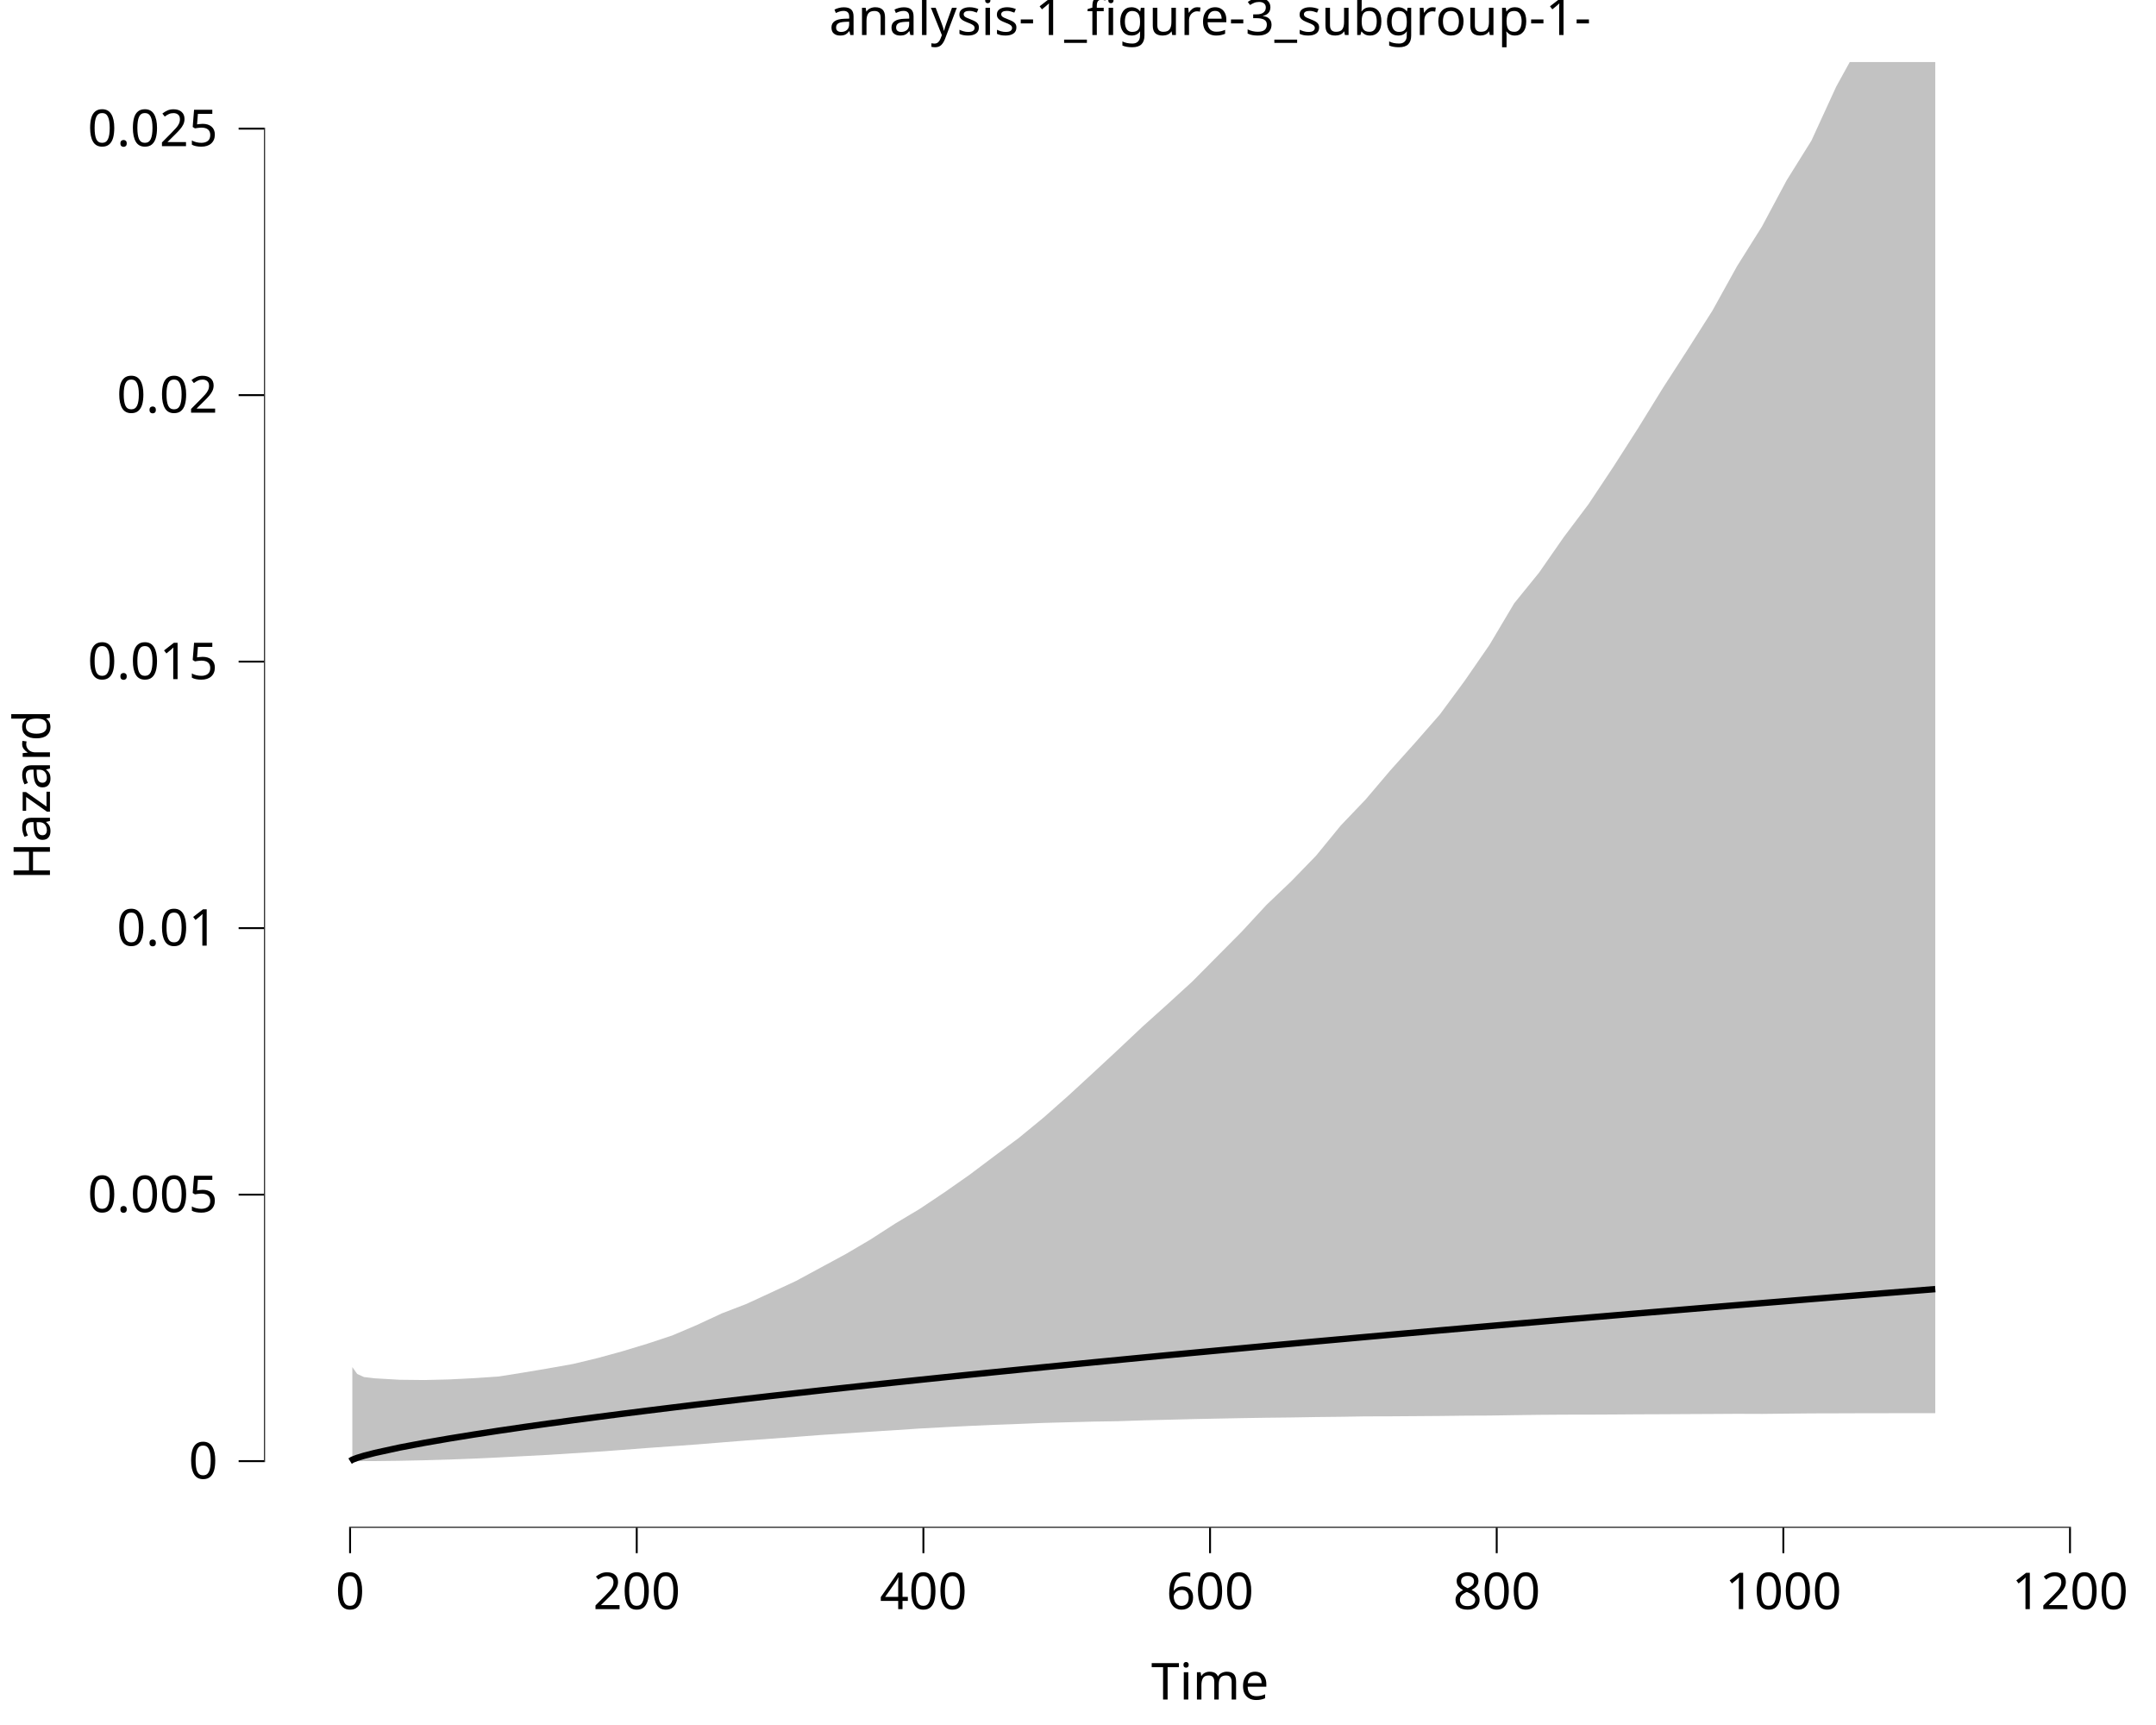
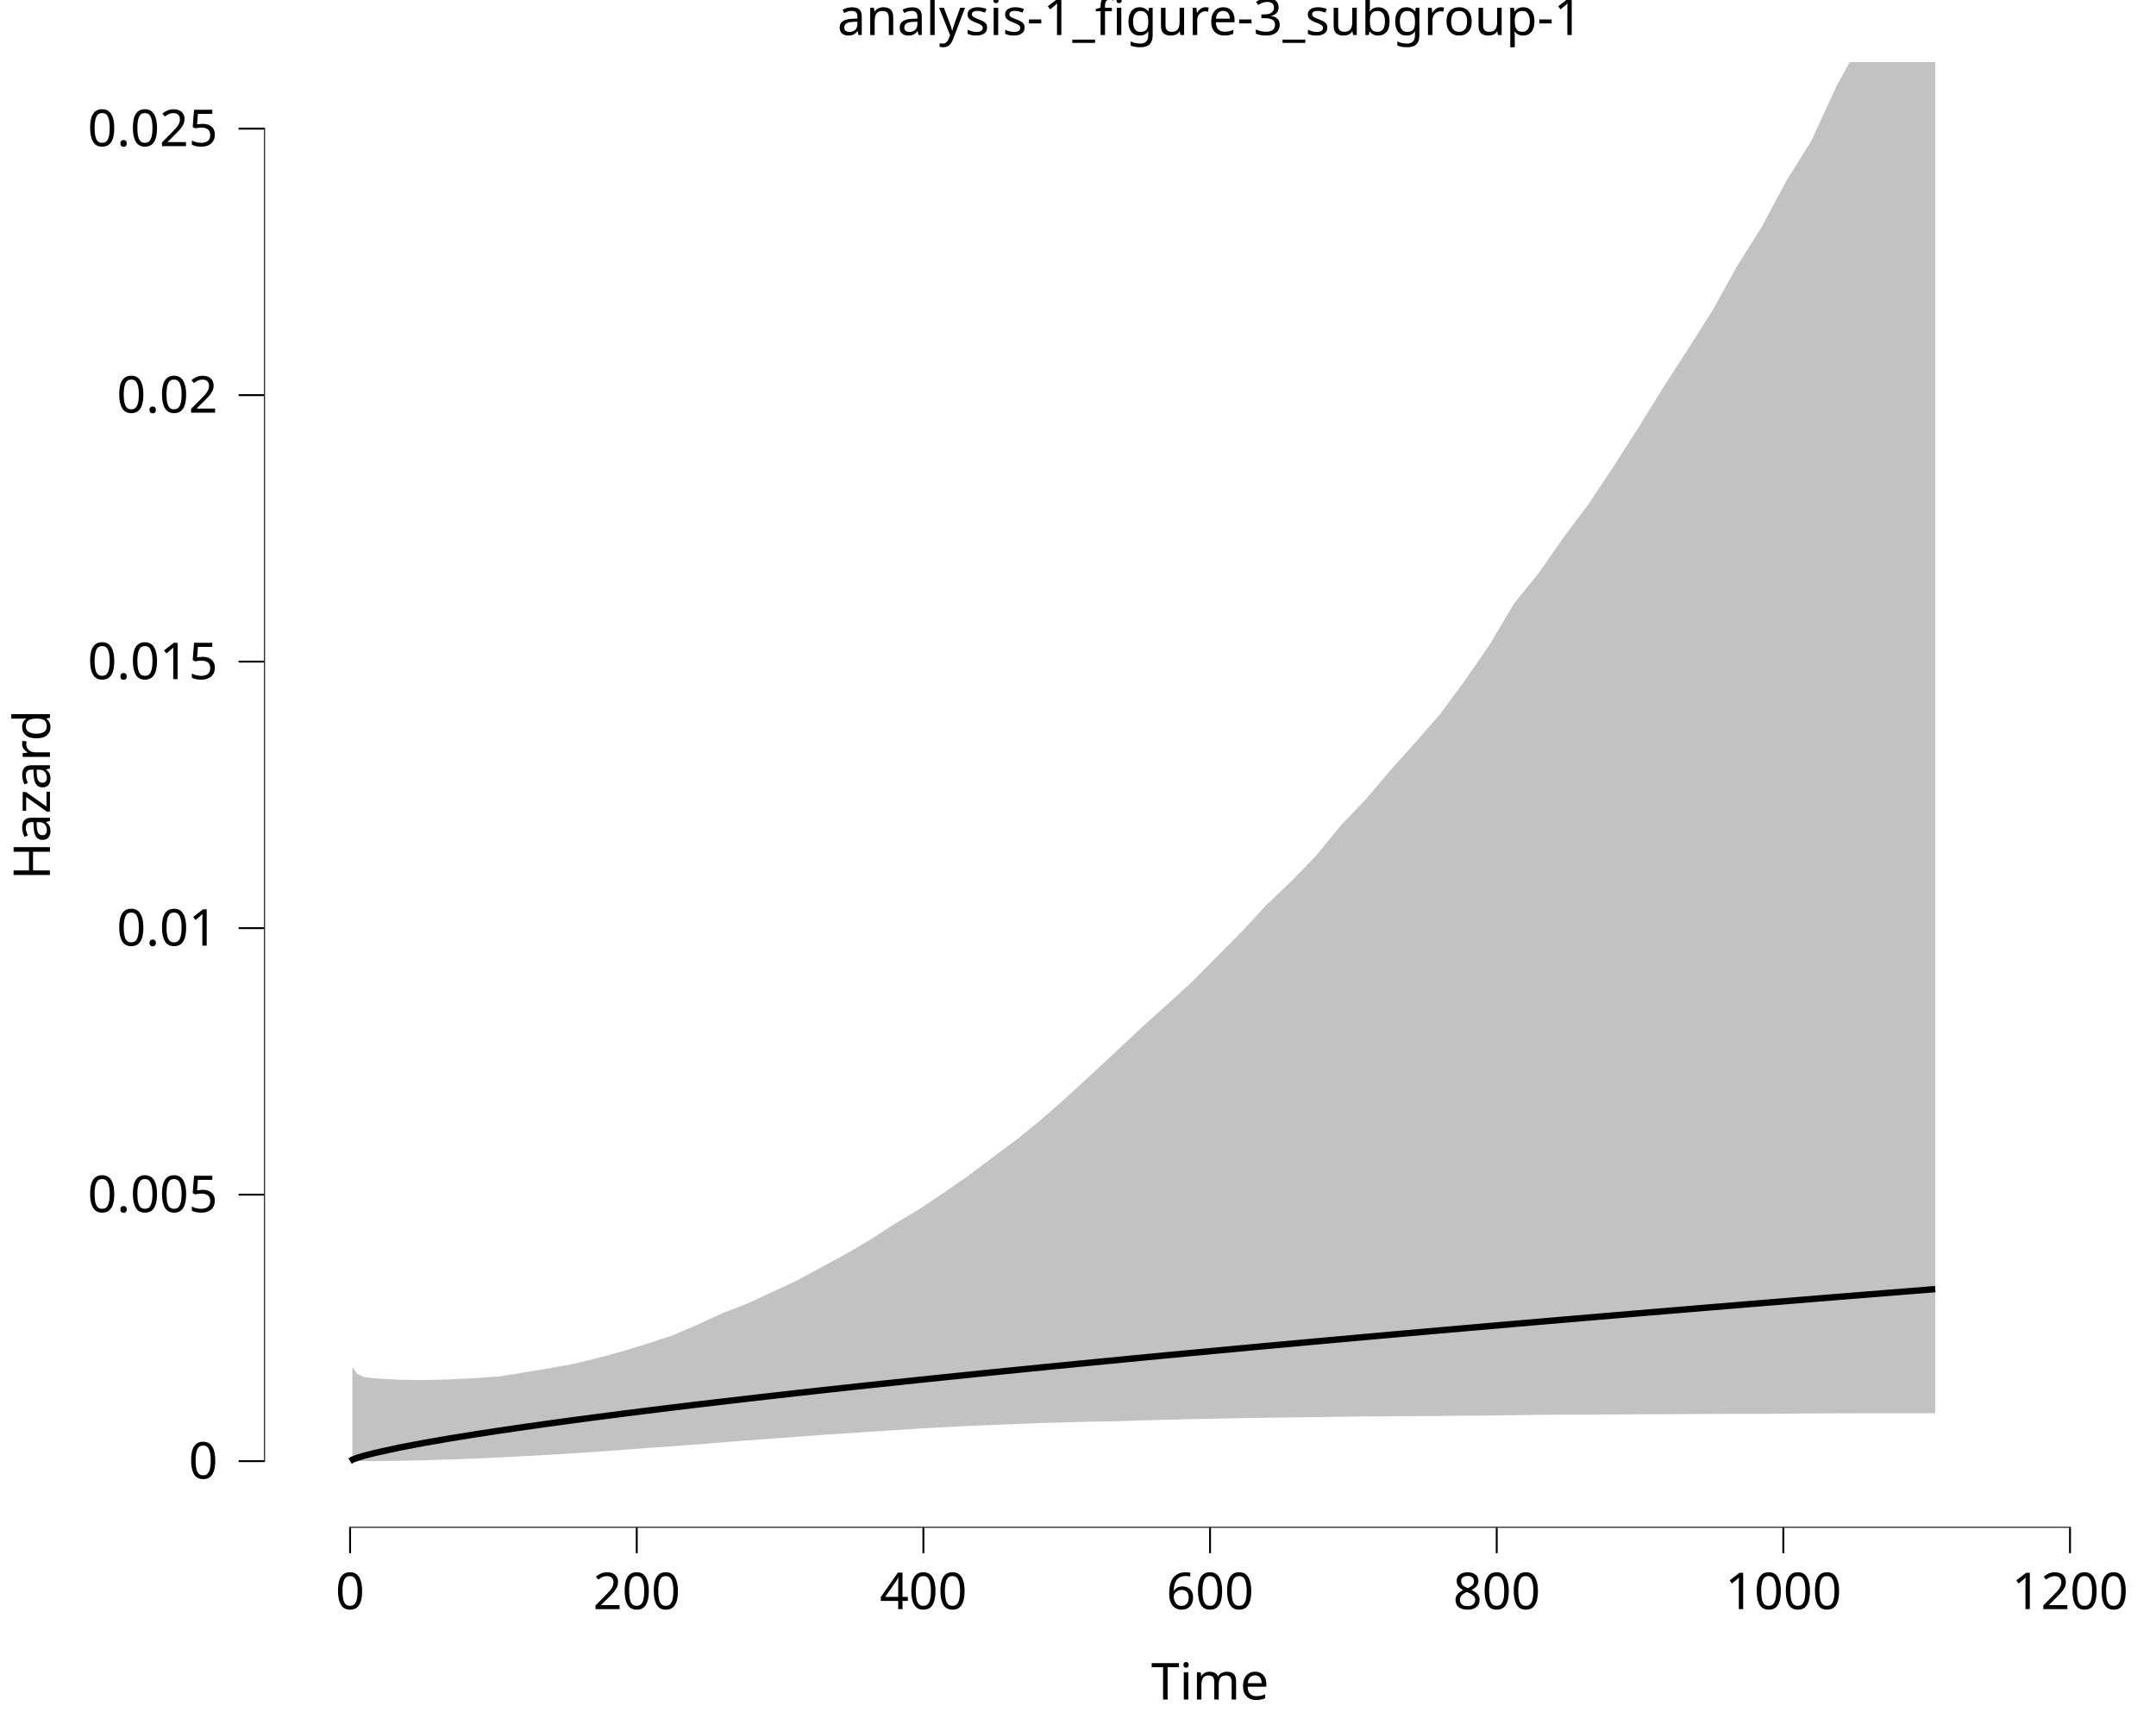
<svg xmlns="http://www.w3.org/2000/svg" class="svglite" data-engine-version="2.0" width="720.00pt" height="576.00pt" viewBox="0 0 720.00 576.00">
  <defs>
    <style type="text/css">
    .svglite line, .svglite polyline, .svglite polygon, .svglite path, .svglite rect, .svglite circle {
      fill: none;
      stroke: #000000;
      stroke-linecap: round;
      stroke-linejoin: round;
      stroke-miterlimit: 10.00;
    }
  </style>
  </defs>
  <rect width="100%" height="100%" style="stroke: none; fill: #FFFFFF;" />
  <defs>
    <clipPath id="cpMC4wMHw3MjAuMDB8MC4wMHw1NzYuMDA=">
      <rect x="0.00" y="0.00" width="720.00" height="576.00" />
    </clipPath>
  </defs>
  <g clip-path="url(#cpMC4wMHw3MjAuMDB8MC4wMHw1NzYuMDA=)">
    <rect x="0.00" y="0.00" width="720.00" height="576.00" style="stroke-width: 10.67; stroke: none;" />
  </g>
  <defs>
    <clipPath id="cpODguMTl8NzIwLjAwfDIwLjcxfDUxMC4xNA==">
      <rect x="88.19" y="20.71" width="631.81" height="489.43" />
    </clipPath>
  </defs>
  <g clip-path="url(#cpODguMTl8NzIwLjAwfDIwLjcxfDUxMC4xNA==)">
    <rect x="88.19" y="20.71" width="631.81" height="489.43" style="stroke-width: 10.67; stroke: none;" />
    <polygon points="117.66,456.49 119.30,458.79 121.55,459.81 125.18,460.24 133.46,460.72 141.73,460.81 150.00,460.61 158.27,460.19 166.54,459.63 174.81,458.31 183.09,456.92 191.36,455.45 199.63,453.46 207.90,451.19 216.17,448.68 224.44,445.95 232.71,442.44 240.99,438.58 249.26,435.40 257.53,431.58 265.80,427.74 274.07,423.27 282.34,418.80 290.61,413.94 298.89,408.60 307.16,403.65 315.43,398.12 323.70,392.33 331.97,386.11 340.24,379.96 348.52,373.16 356.79,365.84 365.06,358.23 373.33,350.55 381.60,342.76 389.87,335.33 398.14,327.77 406.42,319.42 414.69,311.08 422.96,302.14 431.23,294.25 439.50,285.73 447.77,275.62 456.04,266.97 464.32,257.22 472.59,248.00 480.86,238.55 489.13,227.33 497.40,215.36 505.67,201.45 513.95,191.24 522.22,179.35 530.49,168.35 538.76,155.90 547.03,142.99 555.30,129.59 563.57,116.78 571.85,103.75 580.12,88.83 588.39,75.67 596.66,60.21 604.93,46.95 613.20,28.93 621.47,13.93 629.75,-1.18 638.02,-16.81 646.29,-32.03 646.29,471.87 638.02,471.87 629.75,471.89 621.47,471.90 613.20,471.93 604.93,471.95 596.66,472.03 588.39,472.12 580.12,472.09 571.85,472.14 563.57,472.18 555.30,472.23 547.03,472.26 538.76,472.32 530.49,472.36 522.22,472.37 513.95,472.43 505.67,472.54 497.40,472.67 489.13,472.71 480.86,472.81 472.59,472.87 464.32,472.93 456.04,472.95 447.77,473.08 439.50,473.17 431.23,473.31 422.96,473.40 414.69,473.53 406.42,473.69 398.14,473.86 389.87,474.07 381.60,474.28 373.33,474.56 365.06,474.69 356.79,474.91 348.52,475.13 340.24,475.47 331.97,475.77 323.70,476.14 315.43,476.55 307.16,477.00 298.89,477.55 290.61,478.07 282.34,478.63 274.07,479.16 265.80,479.79 257.53,480.39 249.26,480.99 240.99,481.65 232.71,482.32 224.44,482.92 216.17,483.50 207.90,484.14 199.63,484.74 191.36,485.27 183.09,485.80 174.81,486.23 166.54,486.66 158.27,487.04 150.00,487.36 141.73,487.60 133.46,487.77 125.18,487.87 121.55,487.88 119.30,487.89 117.66,487.89 " style="stroke-width: 0.00; stroke: none; stroke-linecap: butt; fill: #333333; fill-opacity: 0.30;" />
    <polyline points="117.66,456.49 119.30,458.79 121.55,459.81 125.18,460.24 133.46,460.72 141.73,460.81 150.00,460.61 158.27,460.19 166.54,459.63 174.81,458.31 183.09,456.92 191.36,455.45 199.63,453.46 207.90,451.19 216.17,448.68 224.44,445.95 232.71,442.44 240.99,438.58 249.26,435.40 257.53,431.58 265.80,427.74 274.07,423.27 282.34,418.80 290.61,413.94 298.89,408.60 307.16,403.65 315.43,398.12 323.70,392.33 331.97,386.11 340.24,379.96 348.52,373.16 356.79,365.84 365.06,358.23 373.33,350.55 381.60,342.76 389.87,335.33 398.14,327.77 406.42,319.42 414.69,311.08 422.96,302.14 431.23,294.25 439.50,285.73 447.77,275.62 456.04,266.97 464.32,257.22 472.59,248.00 480.86,238.55 489.13,227.33 497.40,215.36 505.67,201.45 513.95,191.24 522.22,179.35 530.49,168.35 538.76,155.90 547.03,142.99 555.30,129.59 563.57,116.78 571.85,103.75 580.12,88.83 588.39,75.67 596.66,60.21 604.93,46.95 613.20,28.93 621.47,13.93 629.75,-1.18 638.02,-16.81 646.29,-32.03 " style="stroke-width: 1.07; stroke: none; stroke-linecap: butt;" />
    <polyline points="646.29,471.87 638.02,471.87 629.75,471.89 621.47,471.90 613.20,471.93 604.93,471.95 596.66,472.03 588.39,472.12 580.12,472.09 571.85,472.14 563.57,472.18 555.30,472.23 547.03,472.26 538.76,472.32 530.49,472.36 522.22,472.37 513.95,472.43 505.67,472.54 497.40,472.67 489.13,472.71 480.86,472.81 472.59,472.87 464.32,472.93 456.04,472.95 447.77,473.08 439.50,473.17 431.23,473.31 422.96,473.40 414.69,473.53 406.42,473.69 398.14,473.86 389.87,474.07 381.60,474.28 373.33,474.56 365.06,474.69 356.79,474.91 348.52,475.13 340.24,475.47 331.97,475.77 323.70,476.14 315.43,476.55 307.16,477.00 298.89,477.55 290.61,478.07 282.34,478.63 274.07,479.16 265.80,479.79 257.53,480.39 249.26,480.99 240.99,481.65 232.71,482.32 224.44,482.92 216.17,483.50 207.90,484.14 199.63,484.74 191.36,485.27 183.09,485.80 174.81,486.23 166.54,486.66 158.27,487.04 150.00,487.36 141.73,487.60 133.46,487.77 125.18,487.87 121.55,487.88 119.30,487.89 117.66,487.89 " style="stroke-width: 1.07; stroke: none; stroke-linecap: butt;" />
    <polyline points="116.91,487.89 117.66,487.42 119.30,486.79 121.55,486.10 125.18,485.16 133.46,483.35 141.73,481.78 150.00,480.35 158.27,479.01 166.54,477.74 174.81,476.53 183.09,475.36 191.36,474.23 199.63,473.14 207.90,472.07 216.17,471.03 224.44,470.01 232.71,469.01 240.99,468.04 249.26,467.08 257.53,466.13 265.80,465.20 274.07,464.28 282.34,463.38 290.61,462.49 298.89,461.61 307.16,460.74 315.43,459.88 323.70,459.03 331.97,458.19 340.24,457.36 348.52,456.53 356.79,455.72 365.06,454.91 373.33,454.11 381.60,453.31 389.87,452.52 398.14,451.74 406.42,450.97 414.69,450.20 422.96,449.43 431.23,448.68 439.50,447.92 447.77,447.18 456.04,446.43 464.32,445.69 472.59,444.96 480.86,444.23 489.13,443.51 497.40,442.79 505.67,442.07 513.95,441.36 522.22,440.65 530.49,439.95 538.76,439.25 547.03,438.55 555.30,437.86 563.57,437.17 571.85,436.48 580.12,435.80 588.39,435.12 596.66,434.45 604.93,433.77 613.20,433.10 621.47,432.44 629.75,431.77 638.02,431.11 646.29,430.45 " style="stroke-width: 2.13; stroke-linecap: butt;" />
    <line x1="116.59" y1="510.14" x2="691.60" y2="510.14" style="stroke-width: 0.64; stroke-linecap: butt;" />
    <line x1="88.19" y1="488.21" x2="88.19" y2="42.64" style="stroke-width: 0.64; stroke-linecap: butt;" />
    <rect x="88.19" y="20.71" width="631.81" height="489.43" style="stroke-width: 0.00; stroke: none;" />
  </g>
  <g clip-path="url(#cpMC4wMHw3MjAuMDB8MC4wMHw1NzYuMDA=)">
    <polyline points="88.19,510.14 88.19,20.71 " style="stroke-width: 0.00; stroke: none; stroke-linecap: butt;" />
    <text x="72.72" y="493.74" text-anchor="end" style="font-size: 17.00px; font-family: sans;" textLength="9.46px" lengthAdjust="spacingAndGlyphs">0</text>
    <text x="72.72" y="404.75" text-anchor="end" style="font-size: 17.00px; font-family: sans;" textLength="42.54px" lengthAdjust="spacingAndGlyphs">0.005</text>
    <text x="72.72" y="315.77" text-anchor="end" style="font-size: 17.00px; font-family: sans;" textLength="33.09px" lengthAdjust="spacingAndGlyphs">0.01</text>
    <text x="72.72" y="226.78" text-anchor="end" style="font-size: 17.00px; font-family: sans;" textLength="42.54px" lengthAdjust="spacingAndGlyphs">0.015</text>
    <text x="72.72" y="137.79" text-anchor="end" style="font-size: 17.00px; font-family: sans;" textLength="33.09px" lengthAdjust="spacingAndGlyphs">0.02</text>
    <text x="72.72" y="48.80" text-anchor="end" style="font-size: 17.00px; font-family: sans;" textLength="42.54px" lengthAdjust="spacingAndGlyphs">0.025</text>
    <polyline points="79.69,487.89 88.19,487.89 " style="stroke-width: 0.64; stroke-linecap: butt;" />
    <polyline points="79.69,398.91 88.19,398.91 " style="stroke-width: 0.64; stroke-linecap: butt;" />
    <polyline points="79.69,309.92 88.19,309.92 " style="stroke-width: 0.64; stroke-linecap: butt;" />
    <polyline points="79.69,220.93 88.19,220.93 " style="stroke-width: 0.64; stroke-linecap: butt;" />
    <polyline points="79.69,131.94 88.19,131.94 " style="stroke-width: 0.64; stroke-linecap: butt;" />
    <polyline points="79.69,42.95 88.19,42.95 " style="stroke-width: 0.64; stroke-linecap: butt;" />
    <polyline points="88.19,510.14 720.00,510.14 " style="stroke-width: 0.00; stroke: none; stroke-linecap: butt;" />
    <polyline points="116.91,518.64 116.91,510.14 " style="stroke-width: 0.64; stroke-linecap: butt;" />
    <polyline points="212.64,518.64 212.64,510.14 " style="stroke-width: 0.64; stroke-linecap: butt;" />
    <polyline points="308.37,518.64 308.37,510.14 " style="stroke-width: 0.64; stroke-linecap: butt;" />
    <polyline points="404.10,518.64 404.10,510.14 " style="stroke-width: 0.64; stroke-linecap: butt;" />
    <polyline points="499.83,518.64 499.83,510.14 " style="stroke-width: 0.64; stroke-linecap: butt;" />
    <polyline points="595.55,518.64 595.55,510.14 " style="stroke-width: 0.64; stroke-linecap: butt;" />
    <polyline points="691.28,518.64 691.28,510.14 " style="stroke-width: 0.64; stroke-linecap: butt;" />
    <text x="116.91" y="537.32" text-anchor="middle" style="font-size: 17.00px; font-family: sans;" textLength="9.46px" lengthAdjust="spacingAndGlyphs">0</text>
    <text x="212.64" y="537.32" text-anchor="middle" style="font-size: 17.00px; font-family: sans;" textLength="28.37px" lengthAdjust="spacingAndGlyphs">200</text>
    <text x="308.37" y="537.32" text-anchor="middle" style="font-size: 17.00px; font-family: sans;" textLength="28.37px" lengthAdjust="spacingAndGlyphs">400</text>
    <text x="404.10" y="537.32" text-anchor="middle" style="font-size: 17.00px; font-family: sans;" textLength="28.37px" lengthAdjust="spacingAndGlyphs">600</text>
    <text x="499.83" y="537.32" text-anchor="middle" style="font-size: 17.00px; font-family: sans;" textLength="28.37px" lengthAdjust="spacingAndGlyphs">800</text>
    <text x="595.55" y="537.32" text-anchor="middle" style="font-size: 17.00px; font-family: sans;" textLength="37.82px" lengthAdjust="spacingAndGlyphs">1000</text>
    <text x="691.28" y="537.32" text-anchor="middle" style="font-size: 17.00px; font-family: sans;" textLength="37.82px" lengthAdjust="spacingAndGlyphs">1200</text>
    <text x="404.10" y="567.49" text-anchor="middle" style="font-size: 17.00px; font-family: sans;" textLength="37.78px" lengthAdjust="spacingAndGlyphs">Time</text>
    <text transform="translate(16.68,265.42) rotate(-90)" text-anchor="middle" style="font-size: 17.00px; font-family: sans;" textLength="54.81px" lengthAdjust="spacingAndGlyphs">Hazard</text>
-     <text x="404.10" y="11.70" text-anchor="middle" style="font-size: 17.00px; font-family: sans;" textLength="244.78px" lengthAdjust="spacingAndGlyphs">analysis-1_figure-3_subgroup-1-</text>
+     <text x="404.10" y="11.70" text-anchor="middle" style="font-size: 17.00px; font-family: sans;" textLength="239.12px" lengthAdjust="spacingAndGlyphs">analysis-1_figure-3_subgroup-1</text>
  </g>
</svg>
